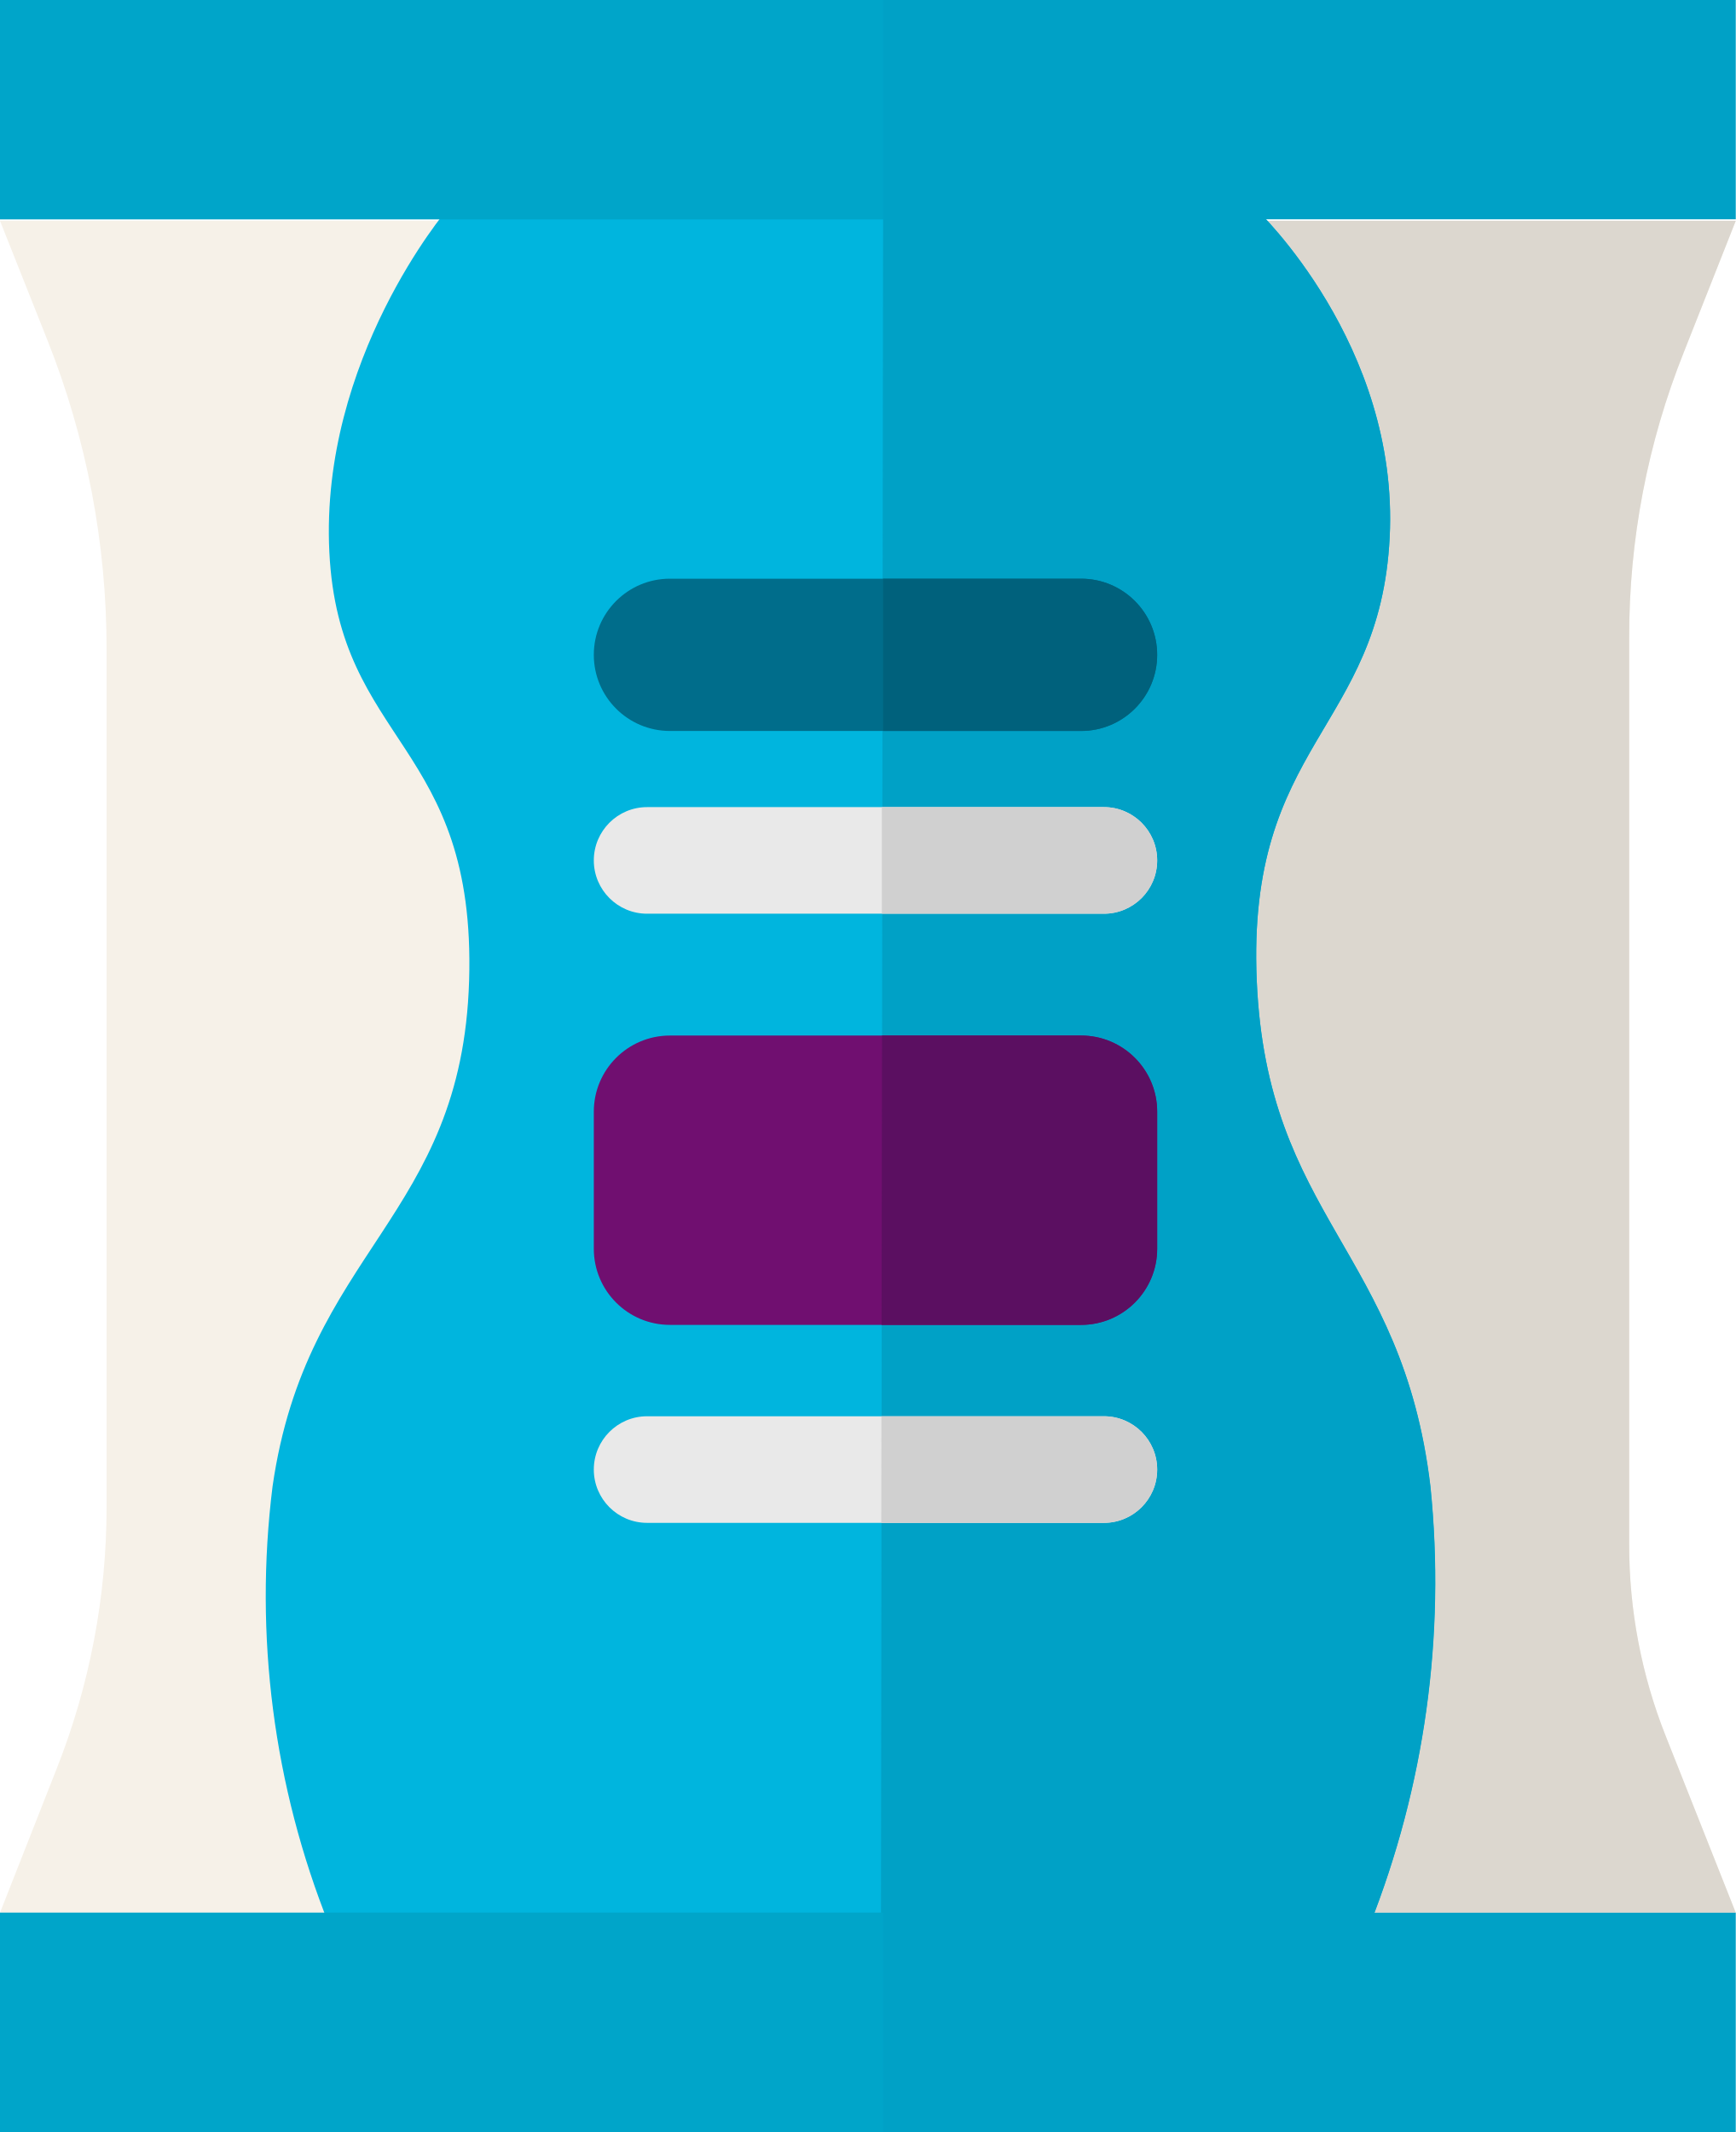
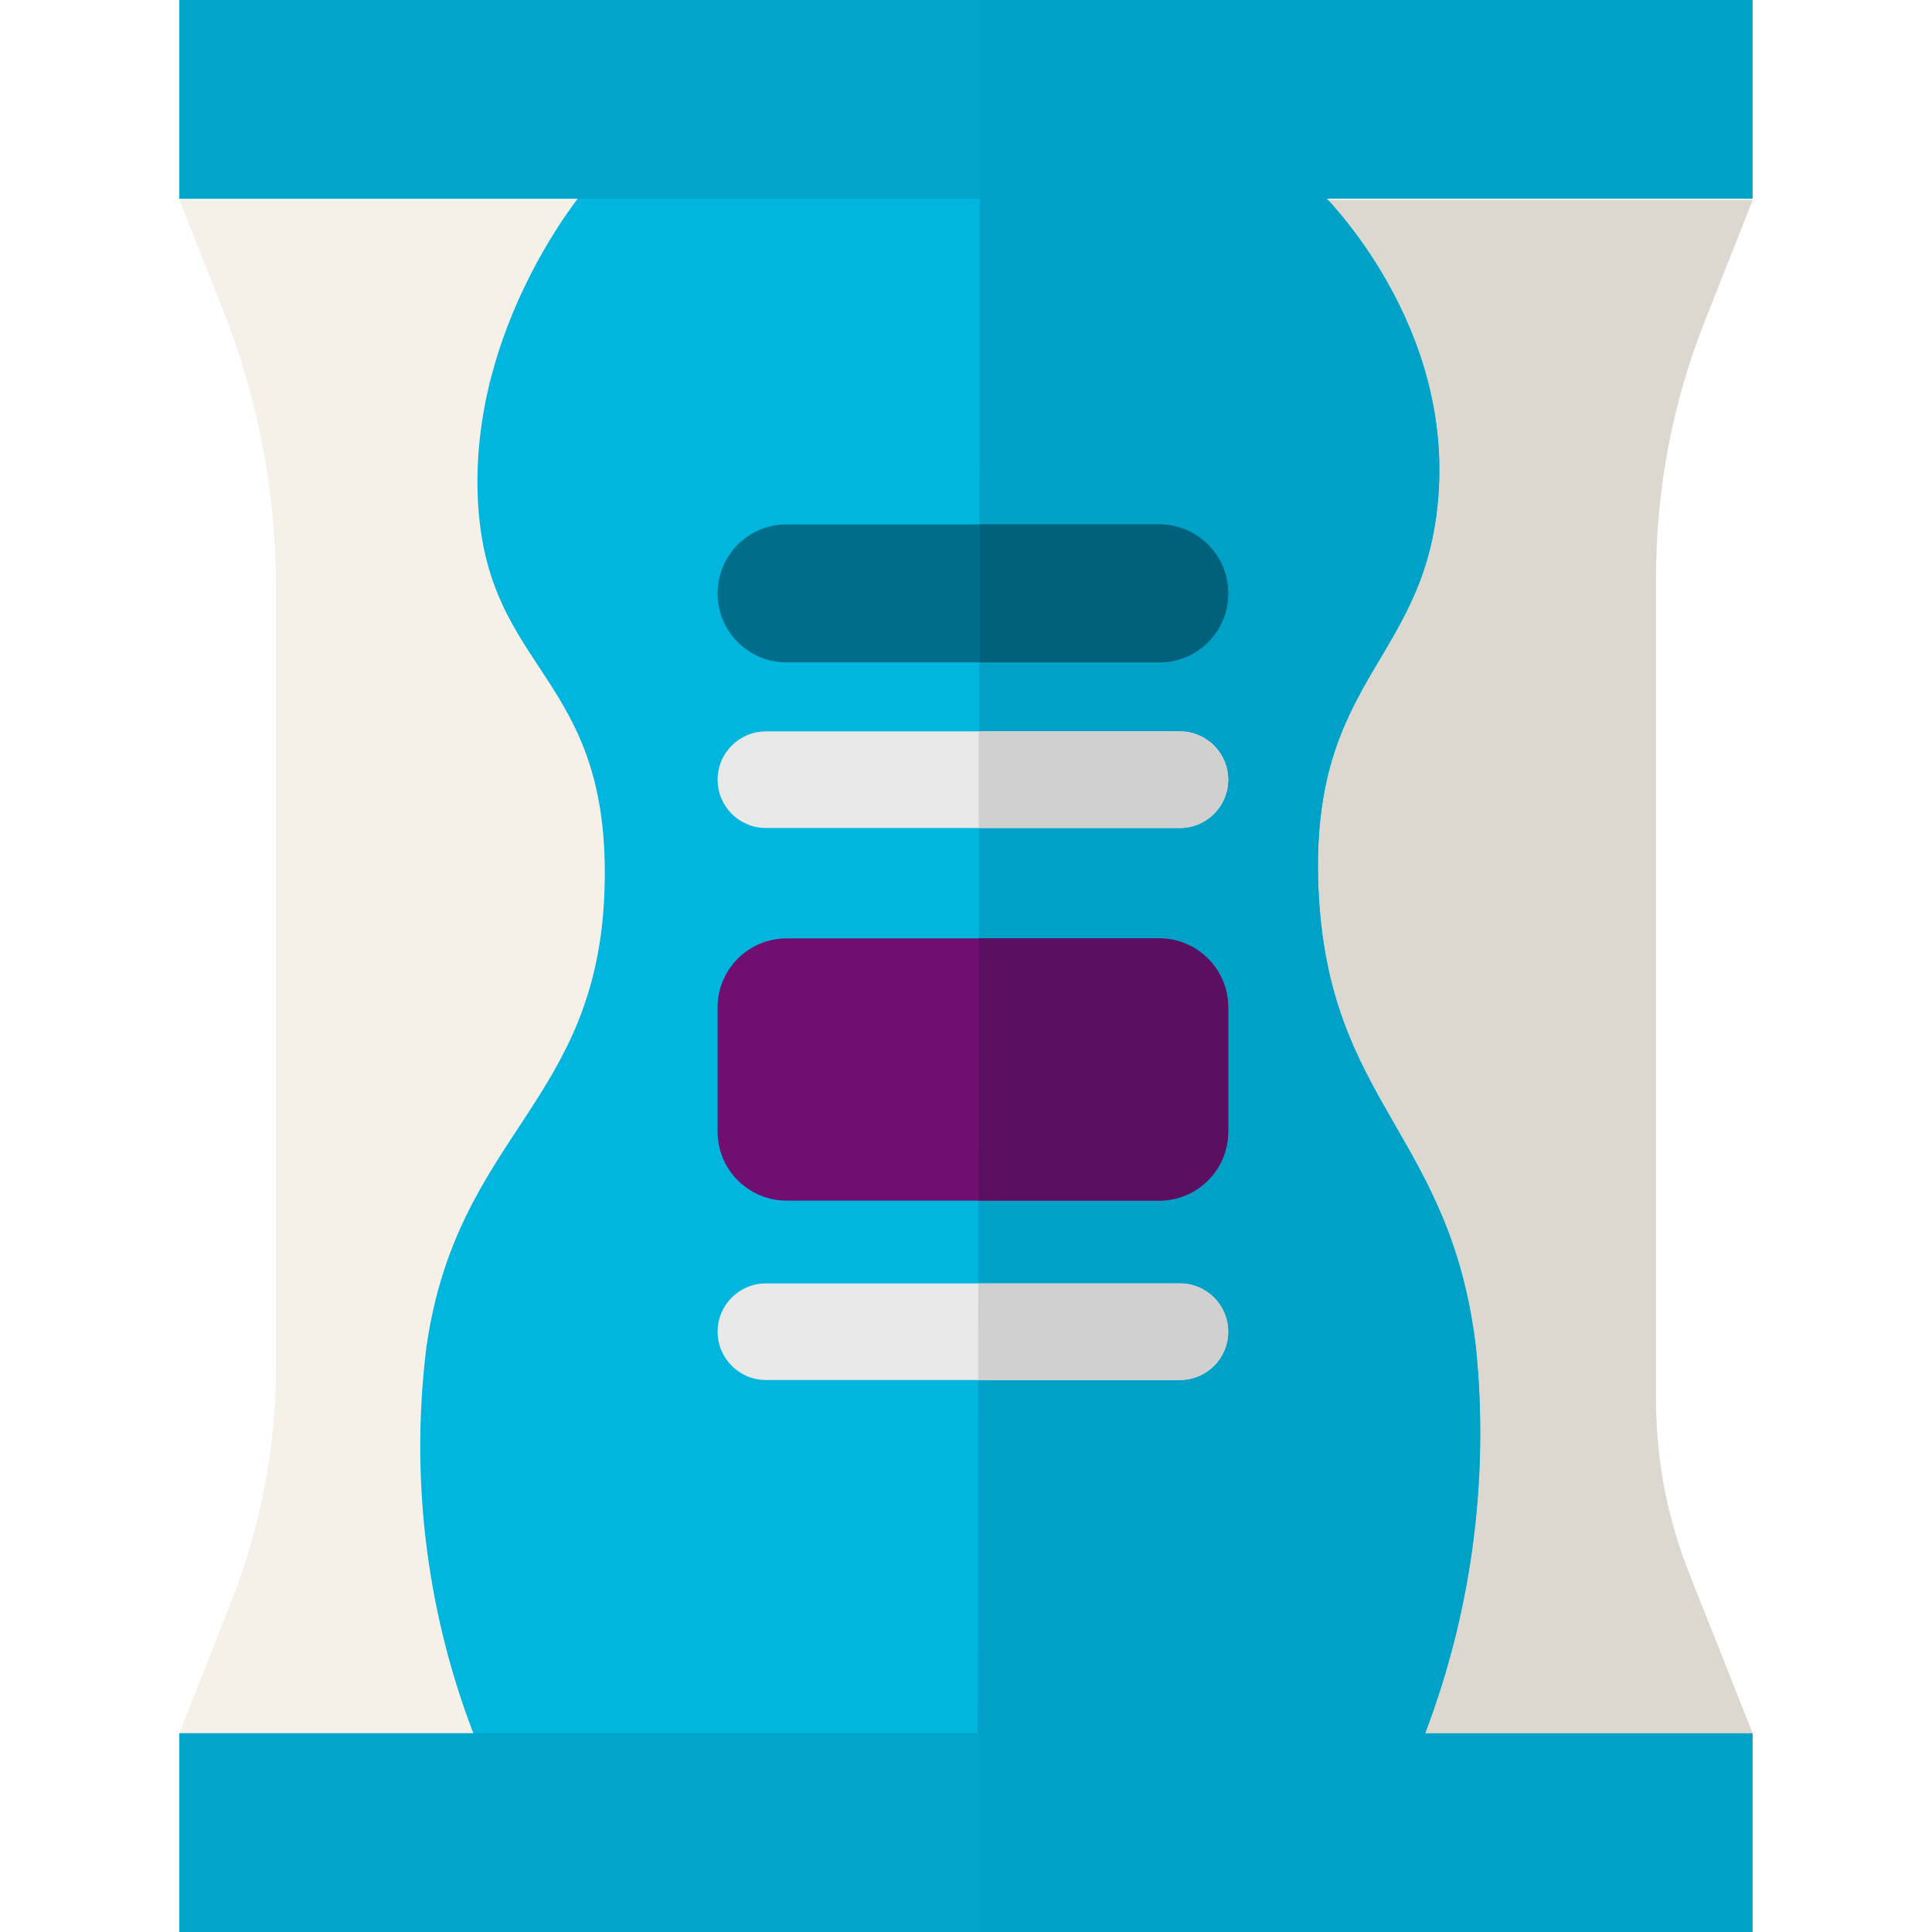
- <svg xmlns="http://www.w3.org/2000/svg" viewBox="0 0 114 140">
+ <svg xmlns="http://www.w3.org/2000/svg" viewBox="0 0 114 140" width="100" height="100">
  <path fill="#f6f1e8" d="M110.6 23.1l3.4-8.6H0l3.1 7.8A54.81 54.81 0 0 1 7 42.7v56.2a46.66 46.66 0 0 1-3.3 17.3L0 125.6h114l-4.6-11.6a34 34 0 0 1-2.4-12.6V41.9a50.29 50.29 0 0 1 3.6-18.8z" />
  <path fill="#dcd7cf" d="M110.6 23.1l3.4-8.6H57.54c-51.85 14.3.1 111.1.1 111.1H114l-4.6-11.6a34 34 0 0 1-2.4-12.6V41.9a50.29 50.29 0 0 1 3.6-18.8z" />
  <path fill="#00b5de" d="M29.36 13.77h53.18s9.37 8.86 8.73 21.52-9.4 13.52-8.73 29.1 9.56 17.71 11.4 33.22a61.33 61.33 0 0 1-4 28.83H21.63a58.14 58.14 0 0 1-3.73-28.83C20.13 82.1 30.34 80 30.81 64.39s-8.56-15.5-9.18-28.15 7.73-22.47 7.73-22.47z" />
  <path fill="#00a1c6" d="M58 13.77h24.54s9.37 8.86 8.73 21.52-9.4 13.52-8.73 29.1S92.1 82.1 93.95 97.61a61.33 61.33 0 0 1-4 28.83H57.86z" />
  <path fill="#006d8b" d="M44 38h27a5 5 0 0 1 0 10H44a5 5 0 0 1 0-10z" />
  <path fill="#00617c" d="M58 38h13a5 5 0 0 1 0 10H58z" />
  <path fill="#700f70" d="M44 68h27a5 5 0 0 1 5 5v9a5 5 0 0 1-5 5H44a5 5 0 0 1-5-5v-9a5 5 0 0 1 5-5z" />
  <path fill="#5b0f61" d="M57.93 68H71a5 5 0 0 1 5 5v9a5 5 0 0 1-5 5H57.9z" />
  <path fill="#e9e9e9" d="M42.5 93h30a3.5 3.5 0 0 1 0 7h-30a3.5 3.5 0 0 1 0-7z" />
  <path fill="#d0d0d0" d="M57.89 93H72.5a3.5 3.5 0 0 1 0 7H57.88z" />
  <path fill="#e9e9e9" d="M42.5 53h30a3.5 3.5 0 0 1 0 7h-30a3.5 3.5 0 0 1 0-7z" />
  <path fill="#d0d0d0" d="M57.92 53H72.5a3.5 3.5 0 0 1 0 7H57.92z" />
  <path fill="#00a1c6" d="M0 125.6h114V140H0z" />
  <path fill="#00a5c9" d="M0 125.6h58V140H0z" />
  <path fill="#00a1c6" d="M0 0h114v14.4H0z" />
  <path fill="#00a5c9" d="M0 0h58v14.4H0z" />
</svg>
